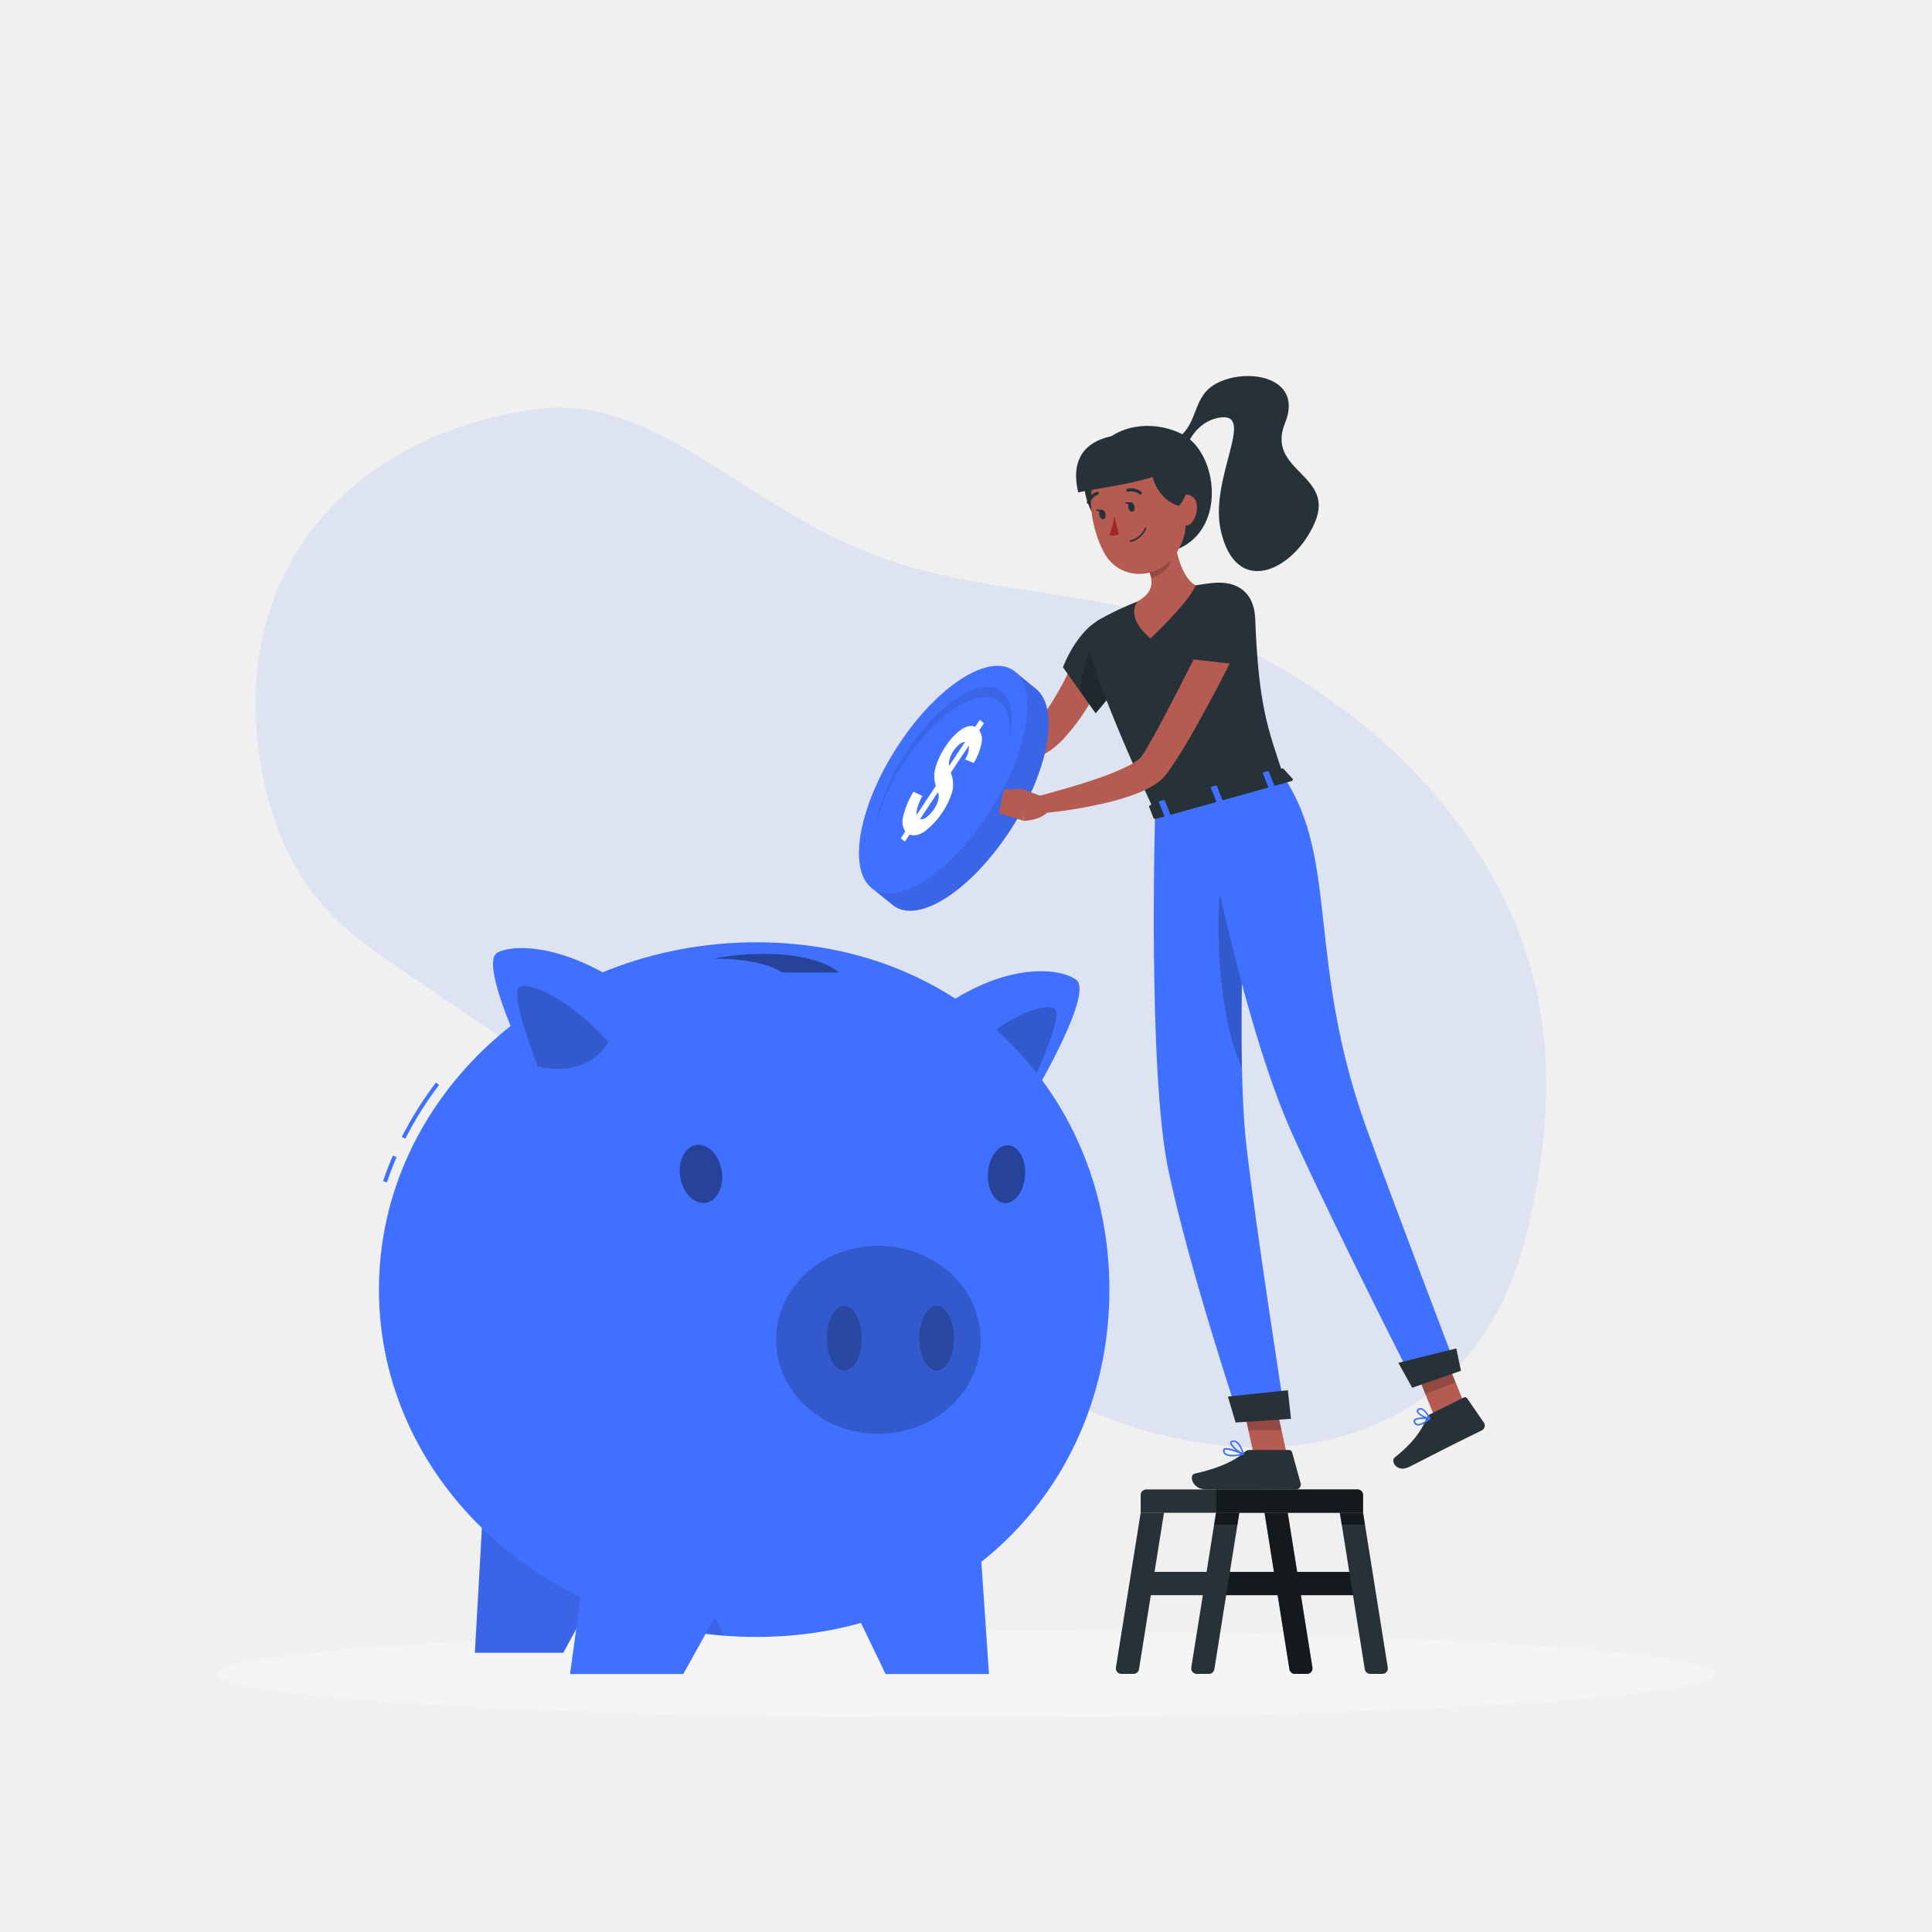
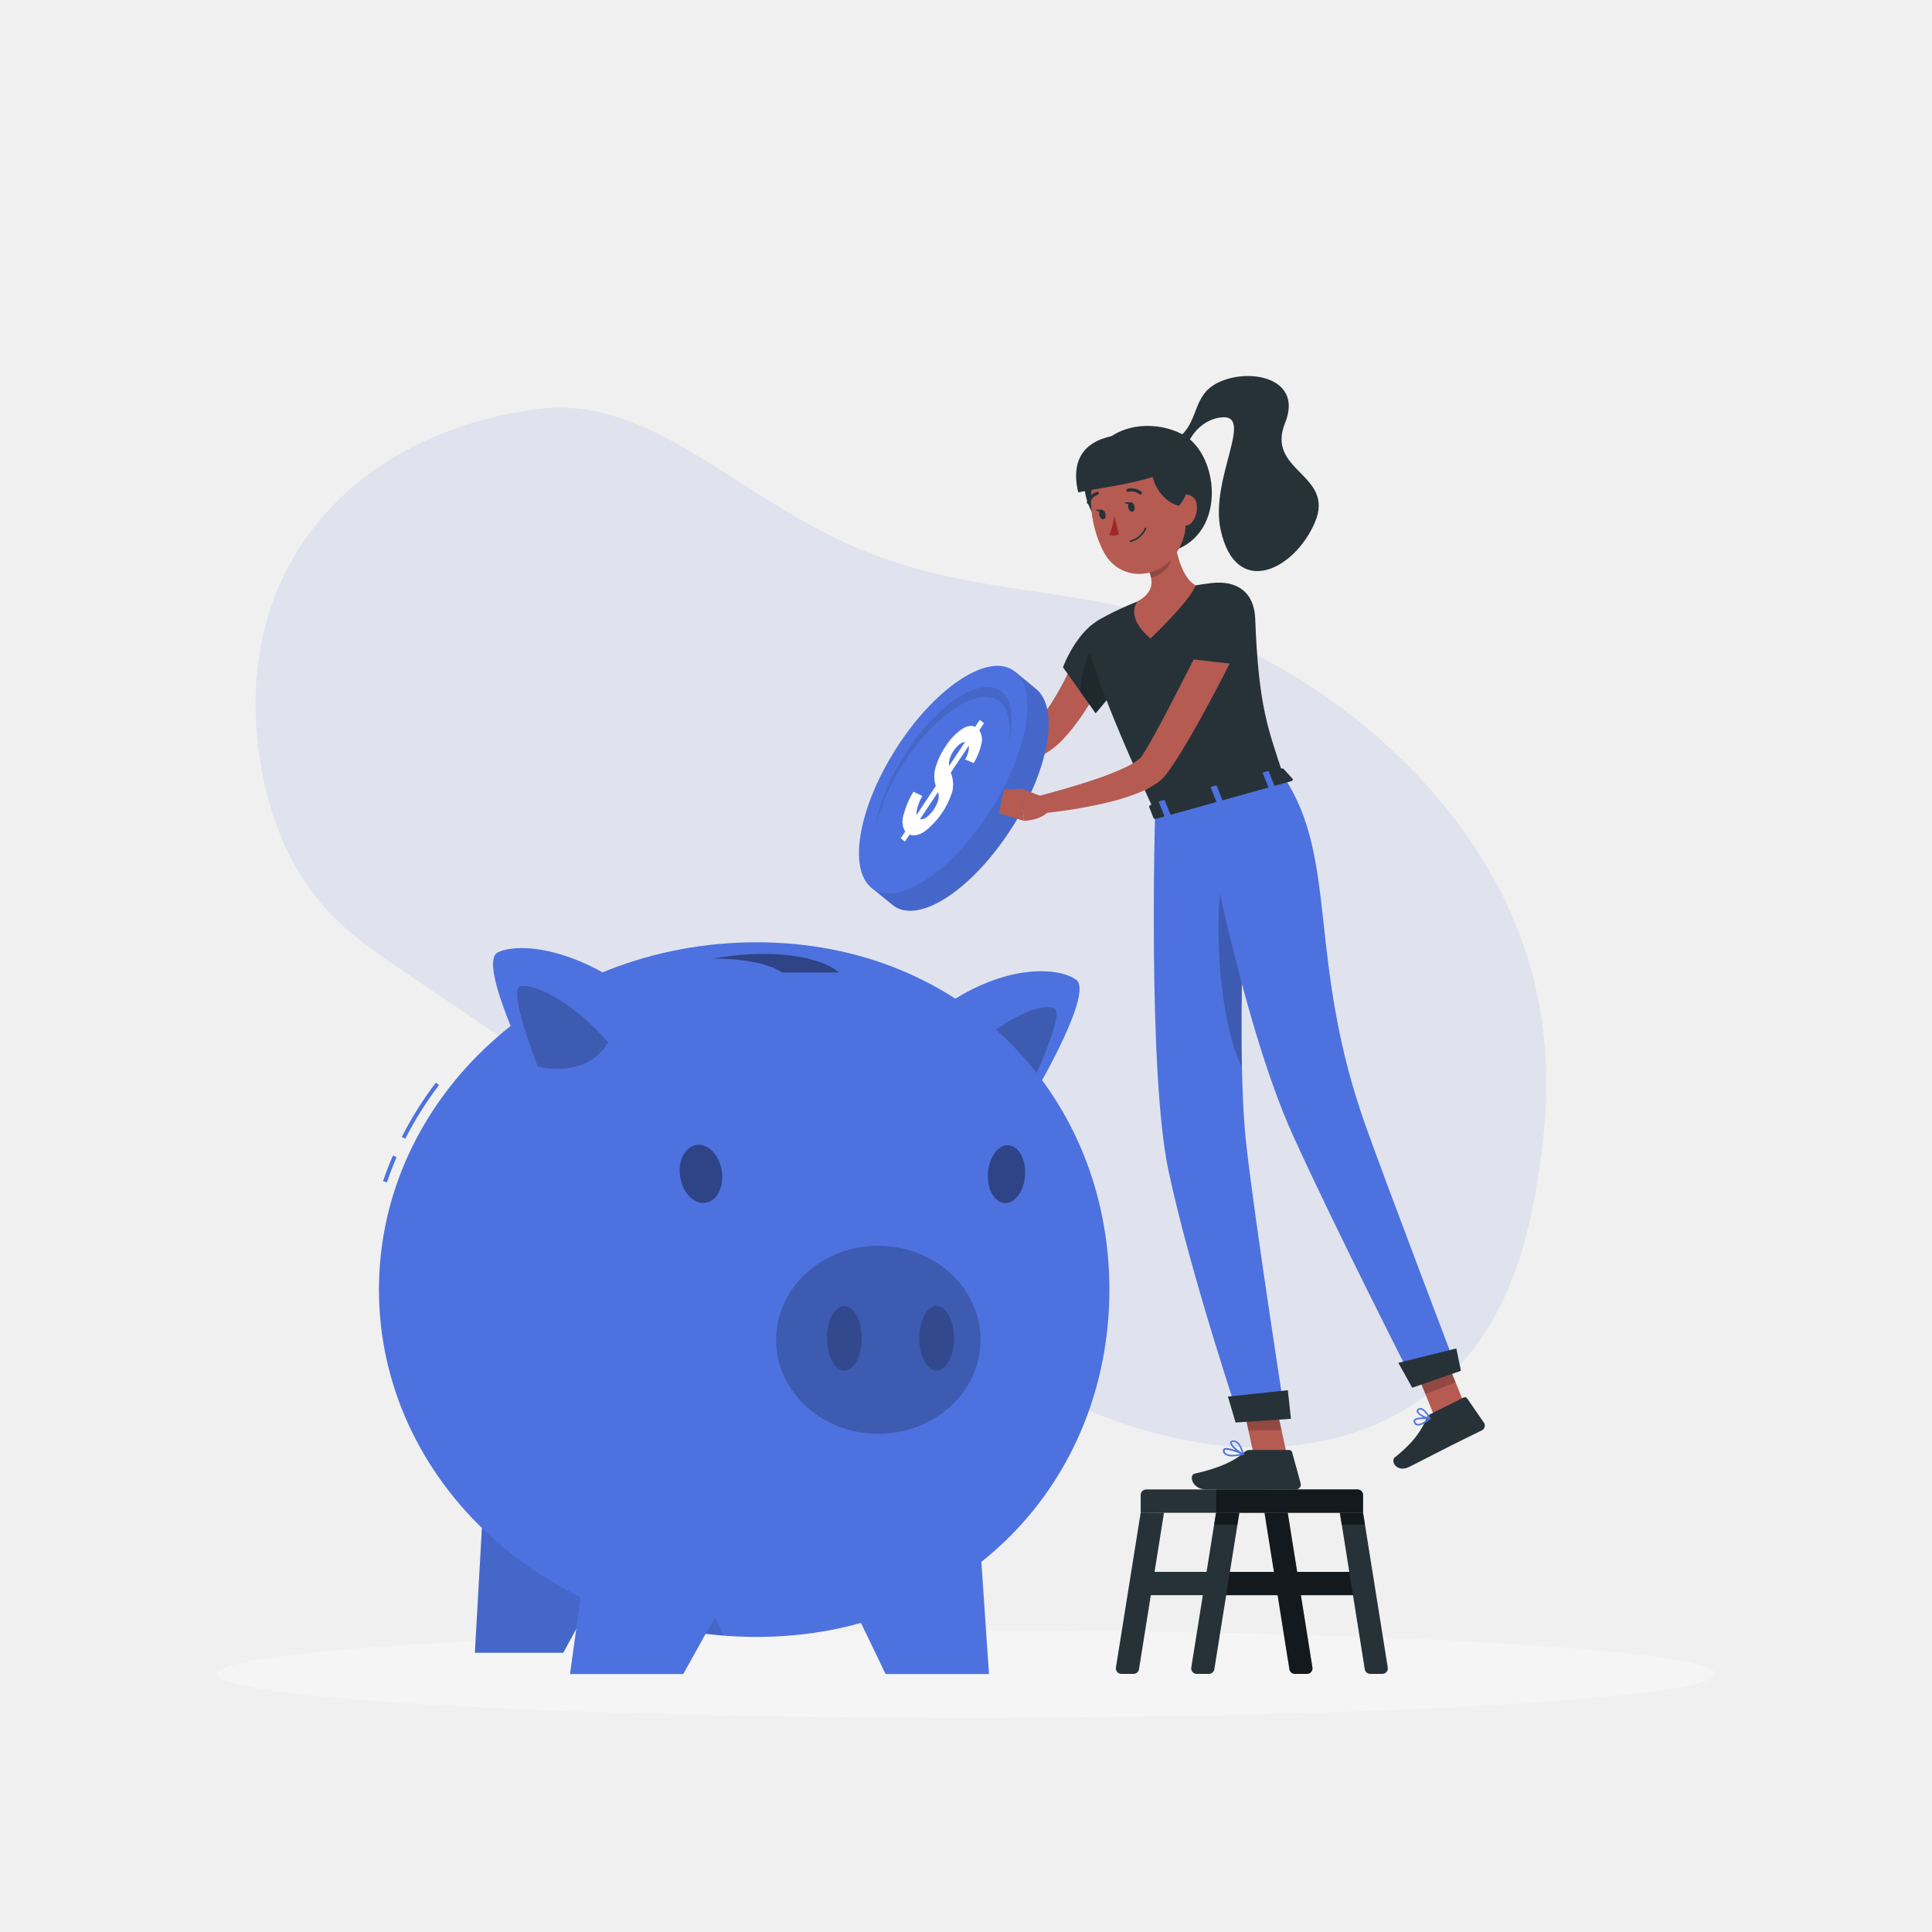
<svg xmlns="http://www.w3.org/2000/svg" viewBox="0 0 500 500" fill="none">
-   <path opacity="0.1" d="M72.44 151.15C83.38 126.43 107.74 110.09 138.74 105.89C169.21 101.75 191.58 130.19 225.44 143.3C252.92 153.95 279.66 151.97 307.05 161.64C333.18 170.87 358.55 188.7 376.05 211.42C398.87 241.02 402.63 270.62 398.93 298.56C396.64 315.85 392.93 332.12 383.8 345.67C363.53 375.67 322.64 383.74 277.28 363.11C260 355.22 243.38 344.62 227 333.9C186.27 307.2 146.07 279.48 105.65 252.21C98.36 247.29 90.93 242.21 84.94 235.87C75.22 225.48 70.38 212.66 68 200.74C64.34 182 66.22 165.2 72.44 151.15Z" fill="#4070FF" />
+   <path opacity="0.1" d="M72.44 151.15C83.38 126.43 107.74 110.09 138.74 105.89C169.21 101.75 191.58 130.19 225.44 143.3C252.92 153.95 279.66 151.97 307.05 161.64C333.18 170.87 358.55 188.7 376.05 211.42C398.87 241.02 402.63 270.62 398.93 298.56C396.64 315.85 392.93 332.12 383.8 345.67C363.53 375.67 322.64 383.74 277.28 363.11C260 355.22 243.38 344.62 227 333.9C186.27 307.2 146.07 279.48 105.65 252.21C98.36 247.29 90.93 242.21 84.94 235.87C75.22 225.48 70.38 212.66 68 200.74C64.34 182 66.22 165.2 72.44 151.15Z" fill="#4d72df" />
  <path d="M250 444.56C357.083 444.56 443.89 439.492 443.89 433.24C443.89 426.988 357.083 421.92 250 421.92C142.918 421.92 56.11 426.988 56.11 433.24C56.11 439.492 142.918 444.56 250 444.56Z" fill="#F5F5F5" />
  <path d="M284.62 135.79C278.62 127.67 280.01 120.58 284.62 115.48C290.37 109.08 299.76 109.13 306.02 112.4C315.82 117.51 317.93 139.9 301.56 143.06C295.752 141.032 290.092 138.603 284.62 135.79Z" fill="#263238" />
  <path d="M304.11 113.81C310.11 110.28 308.44 103.43 313.86 99.81C321.4 94.81 337.65 96.98 332.57 109.48C327.49 121.98 345.57 122.7 340.32 135.12C335.07 147.54 319.82 155.12 315.9 137.12C312.97 123.63 325.42 106.25 315.37 108.12C309.1 109.28 307.01 115.73 307.01 115.73L304.11 113.81Z" fill="#263238" />
  <path d="M289.2 166.75C288.38 169.02 287.49 171.08 286.54 173.21C285.59 175.34 284.54 177.39 283.44 179.44C281.226 183.742 278.444 187.728 275.17 191.29C274.234 192.287 273.206 193.195 272.1 194C271.006 194.776 269.841 195.446 268.62 196C266.371 197.006 264.025 197.784 261.62 198.32C257.063 199.372 252.397 199.879 247.72 199.83C247.195 199.821 246.692 199.623 246.302 199.271C245.912 198.92 245.663 198.439 245.601 197.918C245.539 197.396 245.668 196.87 245.963 196.437C246.259 196.003 246.702 195.692 247.21 195.56H247.31C251.494 194.582 255.612 193.343 259.64 191.85C261.534 191.144 263.367 190.285 265.12 189.28C265.901 188.832 266.644 188.321 267.34 187.75C268.014 187.186 268.636 186.564 269.2 185.89C270.488 184.368 271.649 182.742 272.67 181.03C273.75 179.26 274.79 177.43 275.75 175.52C277.65 171.74 279.45 167.7 281 163.82V163.76C281.411 162.682 282.234 161.811 283.287 161.34C284.34 160.868 285.537 160.834 286.615 161.245C287.693 161.656 288.564 162.479 289.036 163.532C289.507 164.585 289.541 165.782 289.13 166.86L289.2 166.75Z" fill="#B55B52" />
  <path d="M287.9 159.35C279.64 160.29 275.09 172.68 275.09 172.68L283.55 184.6C283.55 184.6 293.55 173.27 294.42 168.21C295.29 163 294 158.64 287.9 159.35Z" fill="#263238" />
  <path opacity="0.2" d="M283.38 166.93C286.15 165.19 289.17 166.15 291.74 169.38C292.272 170.307 292.628 171.324 292.79 172.38C290.29 176.91 283.54 184.59 283.54 184.59L279.67 179.14C279.38 175.92 281.59 168 283.38 166.93Z" fill="black" />
  <path d="M249.23 196L243 192.64L242.83 200.76C242.83 200.76 246.99 201.66 249.74 199.44L249.23 196Z" fill="#B55B52" />
  <path d="M236.75 192.92L237.84 199.55L242.87 200.76L243.04 192.64L236.75 192.92Z" fill="#B55B52" />
-   <path d="M268.15 178.31L262.69 173.83L225.49 229.72L231 234.2C237.28 239.34 250.69 231 261 215.56C271.31 200.12 274.43 183.45 268.15 178.31Z" fill="#4070FF" />
+   <path d="M268.15 178.31L262.69 173.83L225.49 229.72L231 234.2C237.28 239.34 250.69 231 261 215.56C271.31 200.12 274.43 183.45 268.15 178.31Z" fill="#4d72df" />
  <path opacity="0.1" d="M268.15 178.31L262.69 173.83L225.49 229.72L231 234.2C237.28 239.34 250.69 231 261 215.56C271.31 200.12 274.43 183.45 268.15 178.31Z" fill="black" />
-   <path d="M256.433 209.584C266.358 193.897 268.879 177.686 262.065 173.375C255.251 169.064 241.681 178.285 231.757 193.972C221.833 209.658 219.312 225.87 226.126 230.181C232.94 234.492 246.509 225.27 256.433 209.584Z" fill="#4070FF" />
+   <path d="M256.433 209.584C266.358 193.897 268.879 177.686 262.065 173.375C255.251 169.064 241.681 178.285 231.757 193.972C221.833 209.658 219.312 225.87 226.126 230.181C232.94 234.492 246.509 225.27 256.433 209.584Z" fill="#4d72df" />
  <path d="M237.19 210.94L242.19 203.4C241.682 201.854 241.658 200.19 242.12 198.63C242.693 196.663 243.581 194.802 244.75 193.12C245.805 191.42 247.184 189.945 248.81 188.78C250.2 187.86 251.39 187.64 252.36 188.12L253.58 186.3L254.64 187.17L253.44 189C253.766 189.509 253.984 190.08 254.08 190.677C254.176 191.274 254.149 191.884 254 192.47C253.611 194.235 252.935 195.924 252 197.47L249.75 196.55C250.45 195.483 250.8 194.225 250.75 192.95L246.06 199.95C246.706 201.536 246.839 203.284 246.44 204.95C245.166 208.947 242.729 212.474 239.44 215.08C237.92 216.133 236.57 216.437 235.39 215.99L234.18 217.81L233.12 216.94L234.27 215.21C233.912 214.615 233.682 213.952 233.594 213.264C233.506 212.575 233.563 211.876 233.76 211.21C234.301 208.98 235.192 206.85 236.4 204.9L238.7 206C238.191 206.899 237.781 207.851 237.48 208.84C237.263 209.518 237.165 210.228 237.19 210.94ZM249.77 192C249.213 192.055 248.687 192.286 248.27 192.66C247.11 193.619 246.252 194.894 245.8 196.33C245.594 196.941 245.535 197.592 245.63 198.23L249.77 192ZM238.09 212C238.397 212.047 238.711 212.024 239.009 211.934C239.306 211.844 239.58 211.689 239.81 211.48C241.24 210.366 242.288 208.836 242.81 207.1C243.01 206.405 242.992 205.665 242.76 204.98L238.09 212Z" fill="white" />
  <path opacity="0.1" d="M261.05 192.38C261.79 187.48 261.05 183.55 258.73 181.62C253.62 177.43 242.73 184.23 234.32 196.8C230.785 201.977 228.176 207.729 226.61 213.8C227.47 208.06 230.32 200.99 234.83 194.2C243.2 181.63 254.13 174.84 259.24 179.02C262 181.27 262.5 186.28 261.05 192.38Z" fill="black" />
  <path d="M333.55 378.81L325.15 379.61L320.87 360.04L329.27 359.24L333.55 378.81Z" fill="#B55B52" />
  <path d="M380.34 366.71L372.53 369.77L365 351.21L372.81 348.15L380.34 366.71Z" fill="#B55B52" />
  <path d="M370.26 365.93L378.82 361.67C378.968 361.597 379.136 361.579 379.296 361.619C379.455 361.66 379.595 361.756 379.69 361.89L384.03 368.18C384.14 368.343 384.214 368.527 384.246 368.721C384.278 368.915 384.268 369.114 384.217 369.303C384.166 369.493 384.074 369.67 383.949 369.821C383.824 369.972 383.667 370.095 383.49 370.18C380.49 371.62 379.17 372.33 375.4 374.18C373.08 375.33 367.91 378.04 364.71 379.63C361.51 381.22 359.77 378.14 360.96 377.19C366.29 372.94 368.05 369.73 369.22 367.04C369.426 366.56 369.794 366.167 370.26 365.93Z" fill="#263238" />
  <path d="M323.51 375.25H333.61C333.791 375.251 333.966 375.311 334.109 375.421C334.251 375.531 334.354 375.686 334.4 375.86L336.6 383.86C336.655 384.049 336.665 384.248 336.629 384.441C336.592 384.634 336.511 384.816 336.391 384.972C336.271 385.128 336.116 385.253 335.939 385.338C335.762 385.423 335.567 385.465 335.37 385.46C331.84 385.4 330.15 385.46 325.71 385.46H312.15C308.46 385.46 307.65 381.72 309.15 381.39C316 379.87 319.95 377.78 322.06 375.79C322.455 375.428 322.975 375.235 323.51 375.25Z" fill="#263238" />
  <path opacity="0.2" d="M320.88 360.05L323.08 370.13H331.66L329.28 359.24L320.88 360.05Z" fill="black" />
  <path opacity="0.2" d="M372.81 348.16L365 351.22L368.89 360.78L376.69 357.72L372.81 348.16Z" fill="black" />
  <path d="M313.54 150.9C320.22 150.13 324.54 153.31 324.84 159.98C325.72 183.49 328.32 188.9 332.25 201.06L298.94 210.33C287.1 184.69 282.94 172.6 281.62 166.91C281.345 165.588 281.512 164.212 282.093 162.993C282.675 161.774 283.639 160.779 284.84 160.16C293.707 155.221 303.459 152.075 313.54 150.9Z" fill="#263238" />
  <path d="M303.41 135.14C303.81 140.27 305.14 149.14 309.41 151.49C309.41 151.49 308.78 154.66 297.74 165.23C290.93 159.49 294.41 155.64 294.41 155.64C299.48 152.83 298.29 149.17 296.29 145.64L303.41 135.14Z" fill="#B55B52" />
  <path opacity="0.2" d="M302.64 136.29C303.369 139.205 303.471 142.242 302.94 145.2C302.56 147.2 300.38 148.72 297.94 149.59C297.607 148.201 297.061 146.872 296.32 145.65L302.64 136.29Z" fill="black" />
  <path d="M305.37 125.45C307 133.74 307.87 137.21 304.85 142.45C300.3 150.37 289.76 150.57 285.68 142.93C282.01 136.06 279.95 123.66 287.09 118.32C288.66 117.137 290.507 116.375 292.455 116.106C294.403 115.838 296.387 116.072 298.219 116.786C300.05 117.501 301.669 118.672 302.921 120.188C304.172 121.705 305.016 123.516 305.37 125.45Z" fill="#B55B52" />
  <path d="M309.7 130.5C309.822 131.299 309.784 132.115 309.588 132.899C309.393 133.684 309.043 134.422 308.56 135.07C307.26 136.8 305.3 135.96 304.56 134.07C303.9 132.35 303.77 129.37 305.61 128.33C306.013 128.109 306.464 127.992 306.923 127.989C307.382 127.986 307.835 128.096 308.241 128.312C308.646 128.527 308.992 128.84 309.247 129.222C309.501 129.603 309.657 130.043 309.7 130.5Z" fill="#B55B52" />
  <path d="M298.1 121.06C297.79 124.23 300.33 129.65 305.1 130.91C310.04 125.23 306.78 117.44 302.24 117.28C297.7 117.12 298.1 121.06 298.1 121.06Z" fill="#263238" />
  <path d="M291.44 112.42C284.15 112.75 276.33 116 279.04 127.42C285.4 126.09 303.1 124.11 304.46 119.57C302.67 113.74 296.22 112.2 291.44 112.42Z" fill="#263238" />
-   <path d="M298.94 210.33C298.94 210.33 297 277.61 302.41 303C308.02 329.42 320.69 367.18 320.69 367.18L332.59 366.41C332.59 366.41 324.9 317.04 322.59 296.67C319.33 268.59 323.38 203.52 323.38 203.52L298.94 210.33Z" fill="#4070FF" />
+   <path d="M298.94 210.33C298.94 210.33 297 277.61 302.41 303C308.02 329.42 320.69 367.18 320.69 367.18L332.59 366.41C332.59 366.41 324.9 317.04 322.59 296.67C319.33 268.59 323.38 203.52 323.38 203.52L298.94 210.33Z" fill="#4d72df" />
  <path opacity="0.2" d="M315.7 231.37C316.24 225.27 320.84 226.44 321.87 234.7C321.42 247.7 321.1 262.79 321.36 276C316.4 266.31 314.47 245.25 315.7 231.37Z" fill="black" />
  <path d="M334.1 367.18L319.77 368.15L317.78 361.43L333.29 359.79L334.1 367.18Z" fill="#263238" />
-   <path d="M310.69 207.06C310.69 207.06 320.83 263.46 334.6 293.81C345.72 318.32 365.87 357.81 365.87 357.81L376.8 353.72C376.8 353.72 359.71 308.89 353.53 291.65C338.14 248.65 346.53 222.55 332.25 201.06L310.69 207.06Z" fill="#4070FF" />
+   <path d="M310.69 207.06C310.69 207.06 320.83 263.46 334.6 293.81C345.72 318.32 365.87 357.81 365.87 357.81L376.8 353.72C376.8 353.72 359.71 308.89 353.53 291.65C338.14 248.65 346.53 222.55 332.25 201.06L310.69 207.06Z" fill="#4d72df" />
  <path d="M378.09 354.76L365.48 359.15L361.89 352.69L376.9 348.97L378.09 354.76Z" fill="#263238" />
  <path d="M332.2 199L334.54 201.57C334.72 201.77 334.54 202.08 334.12 202.18L299.19 211.91C298.89 211.99 298.6 211.91 298.53 211.73L297.4 208.83C297.32 208.63 297.53 208.38 297.86 208.29L331.59 198.9C331.691 198.861 331.801 198.849 331.909 198.867C332.016 198.885 332.117 198.93 332.2 199Z" fill="#263238" />
-   <path d="M328.72 204L329.63 203.74C329.81 203.69 329.92 203.56 329.87 203.45L328.37 199.7C328.37 199.59 328.15 199.54 327.97 199.59L327.06 199.84C326.88 199.84 326.77 200.02 326.81 200.13L328.32 203.89C328.36 204 328.54 204.05 328.72 204Z" fill="#4070FF" />
-   <path d="M301.82 211.48L302.73 211.23C302.9 211.23 303.02 211.05 302.97 210.94L301.47 207.19C301.47 207.08 301.24 207.03 301.06 207.08L300.16 207.33C299.98 207.33 299.87 207.51 299.91 207.62L301.41 211.38C301.46 211.49 301.64 211.53 301.82 211.48Z" fill="#4070FF" />
-   <path d="M315.27 207.74L316.18 207.49C316.36 207.44 316.47 207.31 316.42 207.2L314.92 203.44C314.92 203.33 314.69 203.28 314.51 203.33L313.61 203.58C313.43 203.58 313.32 203.77 313.36 203.88L314.87 207.63C314.91 207.74 315.09 207.79 315.27 207.74Z" fill="#4070FF" />
+   <path d="M328.72 204L329.63 203.74C329.81 203.69 329.92 203.56 329.87 203.45L328.37 199.7C328.37 199.59 328.15 199.54 327.97 199.59L327.06 199.84C326.88 199.84 326.77 200.02 326.81 200.13L328.32 203.89C328.36 204 328.54 204.05 328.72 204Z" fill="#4d72df" />
+   <path d="M301.82 211.48L302.73 211.23C302.9 211.23 303.02 211.05 302.97 210.94L301.47 207.19C301.47 207.08 301.24 207.03 301.06 207.08L300.16 207.33C299.98 207.33 299.87 207.51 299.91 207.62L301.41 211.38C301.46 211.49 301.64 211.53 301.82 211.48Z" fill="#4d72df" />
+   <path d="M315.27 207.74L316.18 207.49C316.36 207.44 316.47 207.31 316.42 207.2L314.92 203.44C314.92 203.33 314.69 203.28 314.51 203.33L313.61 203.58C313.43 203.58 313.32 203.77 313.36 203.88L314.87 207.63C314.91 207.74 315.09 207.79 315.27 207.74Z" fill="#4d72df" />
  <path d="M293.59 131C293.76 131.67 293.59 132.3 293.12 132.41C292.65 132.52 292.19 132.08 292.02 131.41C291.85 130.74 292.02 130.12 292.49 130C292.96 129.88 293.42 130.31 293.59 131Z" fill="#263238" />
  <path d="M286.08 132.94C286.26 133.6 286.08 134.23 285.61 134.35C285.14 134.47 284.68 134.01 284.51 133.35C284.34 132.69 284.51 132.05 284.98 131.94C285.45 131.83 285.91 132.27 286.08 132.94Z" fill="#263238" />
  <path d="M285.18 131.93L283.47 131.88C283.47 131.88 284.61 132.92 285.18 131.93Z" fill="#263238" />
  <path d="M288.37 133.56C288.174 135.23 287.75 136.865 287.11 138.42C287.511 138.574 287.942 138.637 288.37 138.606C288.799 138.575 289.215 138.45 289.59 138.24L288.37 133.56Z" fill="#A02724" />
  <path d="M292.53 140.25C292.492 140.243 292.456 140.225 292.428 140.199C292.399 140.172 292.379 140.138 292.37 140.1C292.363 140.075 292.36 140.049 292.363 140.023C292.366 139.997 292.375 139.972 292.388 139.95C292.401 139.927 292.419 139.907 292.44 139.892C292.461 139.877 292.485 139.866 292.51 139.86C293.342 139.663 294.115 139.272 294.766 138.72C295.418 138.167 295.93 137.468 296.26 136.68C296.268 136.654 296.281 136.63 296.299 136.609C296.316 136.588 296.338 136.571 296.362 136.559C296.386 136.547 296.413 136.54 296.44 136.538C296.467 136.537 296.495 136.541 296.52 136.55C296.569 136.568 296.609 136.604 296.633 136.65C296.657 136.696 296.663 136.75 296.65 136.8C296.305 137.652 295.763 138.409 295.067 139.009C294.372 139.609 293.543 140.034 292.65 140.25C292.611 140.262 292.569 140.262 292.53 140.25Z" fill="#263238" />
  <path d="M295.06 128C294.989 127.991 294.922 127.959 294.87 127.91C294.482 127.585 294.022 127.357 293.528 127.246C293.034 127.135 292.52 127.143 292.03 127.27C291.928 127.302 291.817 127.292 291.722 127.244C291.627 127.195 291.554 127.111 291.52 127.01C291.501 126.96 291.493 126.907 291.496 126.854C291.498 126.801 291.512 126.749 291.535 126.701C291.558 126.653 291.591 126.611 291.632 126.576C291.672 126.542 291.719 126.516 291.77 126.5C292.389 126.332 293.039 126.315 293.665 126.451C294.292 126.587 294.876 126.871 295.37 127.28C295.437 127.337 295.484 127.414 295.504 127.499C295.524 127.584 295.516 127.674 295.481 127.755C295.446 127.835 295.387 127.902 295.311 127.947C295.235 127.991 295.147 128.009 295.06 128Z" fill="#263238" />
  <path d="M281.61 130.38H281.53C281.48 130.363 281.434 130.336 281.394 130.302C281.355 130.267 281.322 130.224 281.299 130.177C281.276 130.13 281.262 130.078 281.259 130.025C281.256 129.973 281.263 129.92 281.28 129.87C281.475 129.259 281.814 128.704 282.268 128.252C282.722 127.799 283.279 127.462 283.89 127.27C283.941 127.256 283.995 127.253 284.047 127.261C284.1 127.268 284.15 127.286 284.196 127.313C284.241 127.34 284.281 127.375 284.313 127.418C284.344 127.46 284.367 127.509 284.38 127.56C284.404 127.665 284.386 127.775 284.33 127.866C284.274 127.958 284.184 128.024 284.08 128.05C283.605 128.212 283.176 128.486 282.828 128.847C282.48 129.209 282.224 129.649 282.08 130.13C282.046 130.222 281.979 130.298 281.893 130.345C281.806 130.391 281.705 130.403 281.61 130.38Z" fill="#263238" />
  <path d="M320.75 166.64C318.15 172 315.45 177.26 312.6 182.49C311.18 185.11 309.76 187.73 308.25 190.31C306.74 192.89 305.25 195.48 303.46 198.07C303.05 198.71 302.54 199.39 302.06 200.07L301.88 200.31L301.79 200.44L301.64 200.63C301.43 200.89 301.22 201.11 301.01 201.33C300.628 201.717 300.217 202.075 299.78 202.4C298.34 203.453 296.775 204.323 295.12 204.99C292.2 206.169 289.191 207.112 286.12 207.81C280.242 209.169 274.273 210.101 268.26 210.6L267.58 206.34C270.37 205.6 273.21 204.82 276 204.01C278.79 203.2 281.56 202.34 284.26 201.4C286.889 200.514 289.458 199.459 291.95 198.24C293.001 197.722 293.99 197.088 294.9 196.35C295.049 196.226 295.186 196.089 295.31 195.94C295.346 195.895 295.38 195.849 295.41 195.8L295.63 195.46C295.98 194.91 296.34 194.39 296.7 193.77C298.12 191.38 299.52 188.82 300.88 186.26L304.93 178.49L312.93 162.81L320.75 166.64Z" fill="#B55B52" />
  <path d="M270.32 206.38L264.43 204.12L264.93 212.43C264.93 212.43 269.56 212.43 271.7 209.58L270.32 206.38Z" fill="#B55B52" />
  <path d="M259.8 204.36L258.54 210.47L264.93 212.43L264.43 204.12L259.8 204.36Z" fill="#B55B52" />
  <path d="M313.5 155.2C310.21 156.71 306.39 170.38 306.39 170.38L320.64 172C320.64 172 323.4 165.36 322.84 161.95C322 156.5 317.25 153.48 313.5 155.2Z" fill="#263238" />
-   <path d="M366 368.37C365.945 368.276 365.901 368.175 365.87 368.07C365.824 367.958 365.809 367.836 365.826 367.716C365.844 367.596 365.894 367.484 365.97 367.39C366.66 366.55 369.72 366.89 370.06 366.93C370.099 366.933 370.137 366.948 370.167 366.973C370.198 366.998 370.22 367.032 370.23 367.07C370.243 367.107 370.244 367.147 370.233 367.184C370.222 367.222 370.2 367.255 370.17 367.28C369.3 368.01 367.68 369.18 366.64 368.88C366.503 368.845 366.376 368.781 366.265 368.693C366.155 368.606 366.065 368.495 366 368.37ZM369.53 367.28C368.3 367.18 366.65 367.2 366.28 367.64C366.252 367.687 366.237 367.74 366.237 367.795C366.237 367.85 366.252 367.903 366.28 367.95C366.309 368.077 366.371 368.194 366.458 368.29C366.546 368.387 366.657 368.459 366.78 368.5C367.33 368.66 368.35 368.21 369.55 367.28H369.53Z" fill="#4070FF" />
-   <path d="M366.75 365.61C366.711 365.537 366.681 365.46 366.66 365.38C366.619 365.225 366.63 365.061 366.694 364.914C366.758 364.767 366.869 364.646 367.01 364.57C367.14 364.485 367.287 364.429 367.441 364.407C367.594 364.384 367.751 364.396 367.9 364.44C369.09 364.76 370.19 366.95 370.24 367.04C370.258 367.07 370.267 367.105 370.267 367.14C370.267 367.175 370.258 367.21 370.24 367.24C370.22 367.269 370.193 367.292 370.162 367.308C370.13 367.324 370.095 367.331 370.06 367.33C368.788 367.167 367.615 366.558 366.75 365.61ZM369.66 366.82C369.25 366.1 368.49 365.01 367.79 364.82C367.698 364.79 367.601 364.782 367.506 364.796C367.41 364.81 367.32 364.845 367.24 364.9C367.02 365.04 367.02 365.17 367.05 365.26C367.2 365.84 368.68 366.65 369.69 366.86L369.66 366.82Z" fill="#4070FF" />
-   <path d="M319 376.91C318.301 376.967 317.601 376.802 317 376.44C316.842 376.326 316.713 376.175 316.624 376.002C316.536 375.828 316.49 375.635 316.49 375.44C316.476 375.334 316.492 375.226 316.536 375.129C316.58 375.032 316.651 374.949 316.74 374.89C317.65 374.27 321.09 375.83 321.74 376.15C321.779 376.168 321.812 376.198 321.833 376.236C321.855 376.274 321.864 376.317 321.86 376.36C321.855 376.401 321.836 376.44 321.807 376.471C321.779 376.501 321.741 376.522 321.7 376.53C320.816 376.751 319.911 376.878 319 376.91ZM317.39 375.17C317.251 375.162 317.112 375.193 316.99 375.26C316.99 375.26 316.91 375.33 316.92 375.45C316.923 375.581 316.956 375.71 317.016 375.826C317.077 375.942 317.164 376.043 317.27 376.12C317.86 376.57 319.27 376.63 321.07 376.29C319.918 375.732 318.687 375.355 317.42 375.17H317.39Z" fill="#4070FF" />
-   <path d="M321.75 376.57H321.67C320.53 376.11 318.23 374.26 318.36 373.31C318.36 373.1 318.53 372.84 319.05 372.78C321.05 372.54 321.91 376.19 321.95 376.34C321.956 376.377 321.953 376.414 321.941 376.449C321.928 376.484 321.908 376.515 321.88 376.54C321.841 376.564 321.795 376.574 321.75 376.57ZM319.24 373.15H319.1C318.89 373.15 318.78 373.24 318.76 373.34C318.69 373.89 320.28 375.34 321.44 375.98C321.17 375.11 320.45 373.15 319.24 373.15Z" fill="#4070FF" />
+   <path d="M366 368.37C365.945 368.276 365.901 368.175 365.87 368.07C365.824 367.958 365.809 367.836 365.826 367.716C365.844 367.596 365.894 367.484 365.97 367.39C366.66 366.55 369.72 366.89 370.06 366.93C370.099 366.933 370.137 366.948 370.167 366.973C370.198 366.998 370.22 367.032 370.23 367.07C370.243 367.107 370.244 367.147 370.233 367.184C370.222 367.222 370.2 367.255 370.17 367.28C369.3 368.01 367.68 369.18 366.64 368.88C366.503 368.845 366.376 368.781 366.265 368.693C366.155 368.606 366.065 368.495 366 368.37ZM369.53 367.28C368.3 367.18 366.65 367.2 366.28 367.64C366.252 367.687 366.237 367.74 366.237 367.795C366.237 367.85 366.252 367.903 366.28 367.95C366.309 368.077 366.371 368.194 366.458 368.29C366.546 368.387 366.657 368.459 366.78 368.5C367.33 368.66 368.35 368.21 369.55 367.28H369.53Z" fill="#4d72df" />
+   <path d="M366.75 365.61C366.711 365.537 366.681 365.46 366.66 365.38C366.619 365.225 366.63 365.061 366.694 364.914C366.758 364.767 366.869 364.646 367.01 364.57C367.14 364.485 367.287 364.429 367.441 364.407C367.594 364.384 367.751 364.396 367.9 364.44C369.09 364.76 370.19 366.95 370.24 367.04C370.258 367.07 370.267 367.105 370.267 367.14C370.267 367.175 370.258 367.21 370.24 367.24C370.22 367.269 370.193 367.292 370.162 367.308C370.13 367.324 370.095 367.331 370.06 367.33C368.788 367.167 367.615 366.558 366.75 365.61ZM369.66 366.82C369.25 366.1 368.49 365.01 367.79 364.82C367.698 364.79 367.601 364.782 367.506 364.796C367.41 364.81 367.32 364.845 367.24 364.9C367.02 365.04 367.02 365.17 367.05 365.26C367.2 365.84 368.68 366.65 369.69 366.86L369.66 366.82Z" fill="#4d72df" />
+   <path d="M319 376.91C318.301 376.967 317.601 376.802 317 376.44C316.842 376.326 316.713 376.175 316.624 376.002C316.536 375.828 316.49 375.635 316.49 375.44C316.476 375.334 316.492 375.226 316.536 375.129C316.58 375.032 316.651 374.949 316.74 374.89C317.65 374.27 321.09 375.83 321.74 376.15C321.779 376.168 321.812 376.198 321.833 376.236C321.855 376.274 321.864 376.317 321.86 376.36C321.855 376.401 321.836 376.44 321.807 376.471C321.779 376.501 321.741 376.522 321.7 376.53C320.816 376.751 319.911 376.878 319 376.91ZM317.39 375.17C317.251 375.162 317.112 375.193 316.99 375.26C316.99 375.26 316.91 375.33 316.92 375.45C316.923 375.581 316.956 375.71 317.016 375.826C317.077 375.942 317.164 376.043 317.27 376.12C317.86 376.57 319.27 376.63 321.07 376.29C319.918 375.732 318.687 375.355 317.42 375.17H317.39Z" fill="#4d72df" />
+   <path d="M321.75 376.57H321.67C320.53 376.11 318.23 374.26 318.36 373.31C318.36 373.1 318.53 372.84 319.05 372.78C321.05 372.54 321.91 376.19 321.95 376.34C321.956 376.377 321.953 376.414 321.941 376.449C321.928 376.484 321.908 376.515 321.88 376.54C321.841 376.564 321.795 376.574 321.75 376.57ZM319.24 373.15H319.1C318.89 373.15 318.78 373.24 318.76 373.34C318.69 373.89 320.28 375.34 321.44 375.98C321.17 375.11 320.45 373.15 319.24 373.15Z" fill="#4d72df" />
  <path d="M292.69 130H290.97C290.97 130 292.12 131 292.69 130Z" fill="#263238" />
  <path d="M296.62 385.47H351.34C351.717 385.47 352.078 385.62 352.344 385.886C352.611 386.152 352.76 386.513 352.76 386.89V391.51H295.21V386.89C295.21 386.515 295.358 386.155 295.623 385.889C295.887 385.623 296.245 385.473 296.62 385.47Z" fill="#263238" />
  <path d="M353.25 406.8H295.7V412.83H353.25V406.8Z" fill="#263238" />
  <path opacity="0.5" d="M353.25 406.8H315.2V412.83H353.25V406.8Z" fill="black" />
  <path d="M320.74 391.5L314.27 432C314.216 432.333 314.046 432.636 313.789 432.856C313.533 433.075 313.208 433.197 312.87 433.2H309.7C309.495 433.2 309.293 433.155 309.107 433.069C308.921 432.983 308.756 432.858 308.623 432.702C308.49 432.546 308.392 432.363 308.337 432.166C308.281 431.969 308.268 431.762 308.3 431.56L314.71 391.46L320.74 391.5Z" fill="#263238" />
  <path opacity="0.5" d="M320.74 391.5L320.25 394.58H314.21L314.71 391.5H320.74Z" fill="black" />
  <path d="M301.24 391.5L294.77 432C294.716 432.333 294.546 432.636 294.289 432.856C294.033 433.075 293.708 433.197 293.37 433.2H290.2C289.995 433.2 289.793 433.155 289.607 433.069C289.421 432.983 289.256 432.858 289.123 432.702C288.99 432.546 288.892 432.363 288.837 432.166C288.781 431.969 288.768 431.762 288.8 431.56L295.21 391.46L301.24 391.5Z" fill="#263238" />
  <path d="M359.16 431.6L352.76 391.5H346.76L353.2 432C353.253 432.334 353.422 432.638 353.679 432.858C353.936 433.078 354.262 433.199 354.6 433.2H357.76C357.961 433.199 358.16 433.155 358.342 433.071C358.525 432.988 358.688 432.866 358.82 432.715C358.953 432.564 359.051 432.386 359.11 432.194C359.169 432.002 359.186 431.799 359.16 431.6Z" fill="#263238" />
  <path opacity="0.5" d="M353.25 394.58L352.76 391.5H346.72L347.21 394.58H353.25Z" fill="black" />
  <path d="M339.66 431.6L333.26 391.5H327.26L333.7 432C333.753 432.334 333.922 432.638 334.179 432.858C334.436 433.078 334.762 433.199 335.1 433.2H338.26C338.461 433.199 338.66 433.155 338.842 433.071C339.025 432.988 339.188 432.866 339.32 432.715C339.453 432.564 339.551 432.386 339.61 432.194C339.669 432.002 339.686 431.799 339.66 431.6Z" fill="#263238" />
  <path opacity="0.5" d="M339.66 431.6L333.26 391.5H327.26L333.7 432C333.753 432.334 333.922 432.638 334.179 432.858C334.436 433.078 334.762 433.199 335.1 433.2H338.26C338.461 433.199 338.66 433.155 338.842 433.071C339.025 432.988 339.188 432.866 339.32 432.715C339.453 432.564 339.551 432.386 339.61 432.194C339.669 432.002 339.686 431.799 339.66 431.6Z" fill="black" />
  <path opacity="0.5" d="M314.71 385.47H351.34C351.717 385.47 352.078 385.62 352.344 385.886C352.611 386.152 352.76 386.513 352.76 386.89V391.51H314.76V385.51L314.71 385.47Z" fill="black" />
-   <path d="M145.78 427.73L153.79 413.03L125.14 387.92L122.9 427.73H145.78Z" fill="#4070FF" />
+   <path d="M145.78 427.73L153.79 413.03L125.14 387.92L122.9 427.73H145.78Z" fill="#4d72df" />
  <path opacity="0.1" d="M145.78 427.73L153.79 413.03L125.14 387.92L122.9 427.73H145.78Z" fill="black" />
-   <path d="M244.52 260.22C260.59 249.22 274.05 250.35 278.52 253.56C282.99 256.77 268.79 281.15 268.79 281.15C263.48 279.607 258.563 276.94 254.376 273.328C250.188 269.717 246.826 265.246 244.52 260.22Z" fill="#4070FF" />
+   <path d="M244.52 260.22C260.59 249.22 274.05 250.35 278.52 253.56C282.99 256.77 268.79 281.15 268.79 281.15C263.48 279.607 258.563 276.94 254.376 273.328C250.188 269.717 246.826 265.246 244.52 260.22Z" fill="#4d72df" />
  <path opacity="0.2" d="M252.17 271.27C261.22 262.38 270.45 259.53 272.95 261.02C275.45 262.51 267.42 279.65 267.42 279.65C267.42 279.65 256.57 281.21 252.17 271.27Z" fill="black" />
-   <path d="M104.89 294.7L103.98 294.24C106.492 289.296 109.448 284.59 112.81 280.18L113.62 280.8C110.3 285.163 107.379 289.815 104.89 294.7Z" fill="#4070FF" />
-   <path d="M100.13 306L99.13 305.67C99.89 303.44 100.75 301.21 101.69 299.05L102.63 299.46C101.73 301.58 100.88 303.78 100.13 306Z" fill="#4070FF" />
-   <path d="M287.11 333.75C287.11 383.4 249.73 423.64 195.77 423.64C141.81 423.64 98.07 383.4 98.07 333.75C98.07 284.1 141.81 243.86 195.77 243.86C249.73 243.86 287.11 284.1 287.11 333.75Z" fill="#4070FF" />
+   <path d="M104.89 294.7L103.98 294.24C106.492 289.296 109.448 284.59 112.81 280.18L113.62 280.8C110.3 285.163 107.379 289.815 104.89 294.7Z" fill="#4d72df" />
+   <path d="M100.13 306L99.13 305.67C99.89 303.44 100.75 301.21 101.69 299.05L102.63 299.46C101.73 301.58 100.88 303.78 100.13 306Z" fill="#4d72df" />
+   <path d="M287.11 333.75C287.11 383.4 249.73 423.64 195.77 423.64C141.81 423.64 98.07 383.4 98.07 333.75C98.07 284.1 141.81 243.86 195.77 243.86C249.73 243.86 287.11 284.1 287.11 333.75Z" fill="#4d72df" />
  <path opacity="0.1" d="M182.75 414.12L178.84 422.3C181.667 422.76 184.537 423.093 187.45 423.3L182.75 414.12Z" fill="black" />
-   <path d="M176.83 433.24L188.07 413.03L152.12 399.89L147.52 433.24H176.83Z" fill="#4070FF" />
-   <path d="M229.19 433.24L219.45 413.03L253.68 399.89L255.95 433.24H229.19Z" fill="#4070FF" />
+   <path d="M176.83 433.24L188.07 413.03L152.12 399.89L147.52 433.24H176.83Z" fill="#4d72df" />
+   <path d="M229.19 433.24L219.45 413.03L253.68 399.89L255.95 433.24H229.19Z" fill="#4d72df" />
  <path opacity="0.2" d="M253.78 346.74C253.78 360.18 241.9 371.07 227.29 371.07C212.68 371.07 200.85 360.18 200.85 346.74C200.85 333.3 212.69 322.41 227.29 322.41C241.89 322.41 253.78 333.3 253.78 346.74Z" fill="black" />
  <path opacity="0.2" d="M218.51 354.7C220.99 354.7 223 350.957 223 346.34C223 341.723 220.99 337.98 218.51 337.98C216.03 337.98 214.02 341.723 214.02 346.34C214.02 350.957 216.03 354.7 218.51 354.7Z" fill="black" />
  <path opacity="0.4" d="M186.4 301.36C187.69 305.29 186.5 309.58 183.75 310.93C181 312.28 177.75 310.18 176.43 306.25C175.11 302.32 176.32 298.03 179.07 296.68C181.82 295.33 185.11 297.42 186.4 301.36Z" fill="black" />
  <path opacity="0.4" d="M256 301.54C255 305.47 256.23 309.71 258.71 311C261.19 312.29 263.99 310.15 264.97 306.21C265.95 302.27 264.74 298.04 262.26 296.75C259.78 295.46 257 297.6 256 301.54Z" fill="black" />
  <path opacity="0.2" d="M242.4 354.7C244.88 354.7 246.89 350.957 246.89 346.34C246.89 341.723 244.88 337.98 242.4 337.98C239.92 337.98 237.91 341.723 237.91 346.34C237.91 350.957 239.92 354.7 242.4 354.7Z" fill="black" />
-   <path d="M167.21 259.4C149.8 244.98 134.21 243.86 128.83 246.48C123.45 249.1 137.44 277.37 137.44 277.37C137.44 277.37 156.54 276.25 167.21 259.4Z" fill="#4070FF" />
+   <path d="M167.21 259.4C149.8 244.98 134.21 243.86 128.83 246.48C123.45 249.1 137.44 277.37 137.44 277.37C137.44 277.37 156.54 276.25 167.21 259.4Z" fill="#4d72df" />
  <path opacity="0.2" d="M157.41 269.78C147.86 258.78 137.54 254.2 134.53 255.34C131.52 256.48 139.15 276 139.15 276C139.15 276 151.45 279.54 157.41 269.78Z" fill="black" />
  <path opacity="0.4" d="M202.37 251.68H217.08C217.08 251.68 213.88 248.16 203.02 247.09C196.87 246.59 190.68 246.927 184.62 248.09C184.62 248.09 196.74 247.82 202.37 251.68Z" fill="black" />
</svg>
